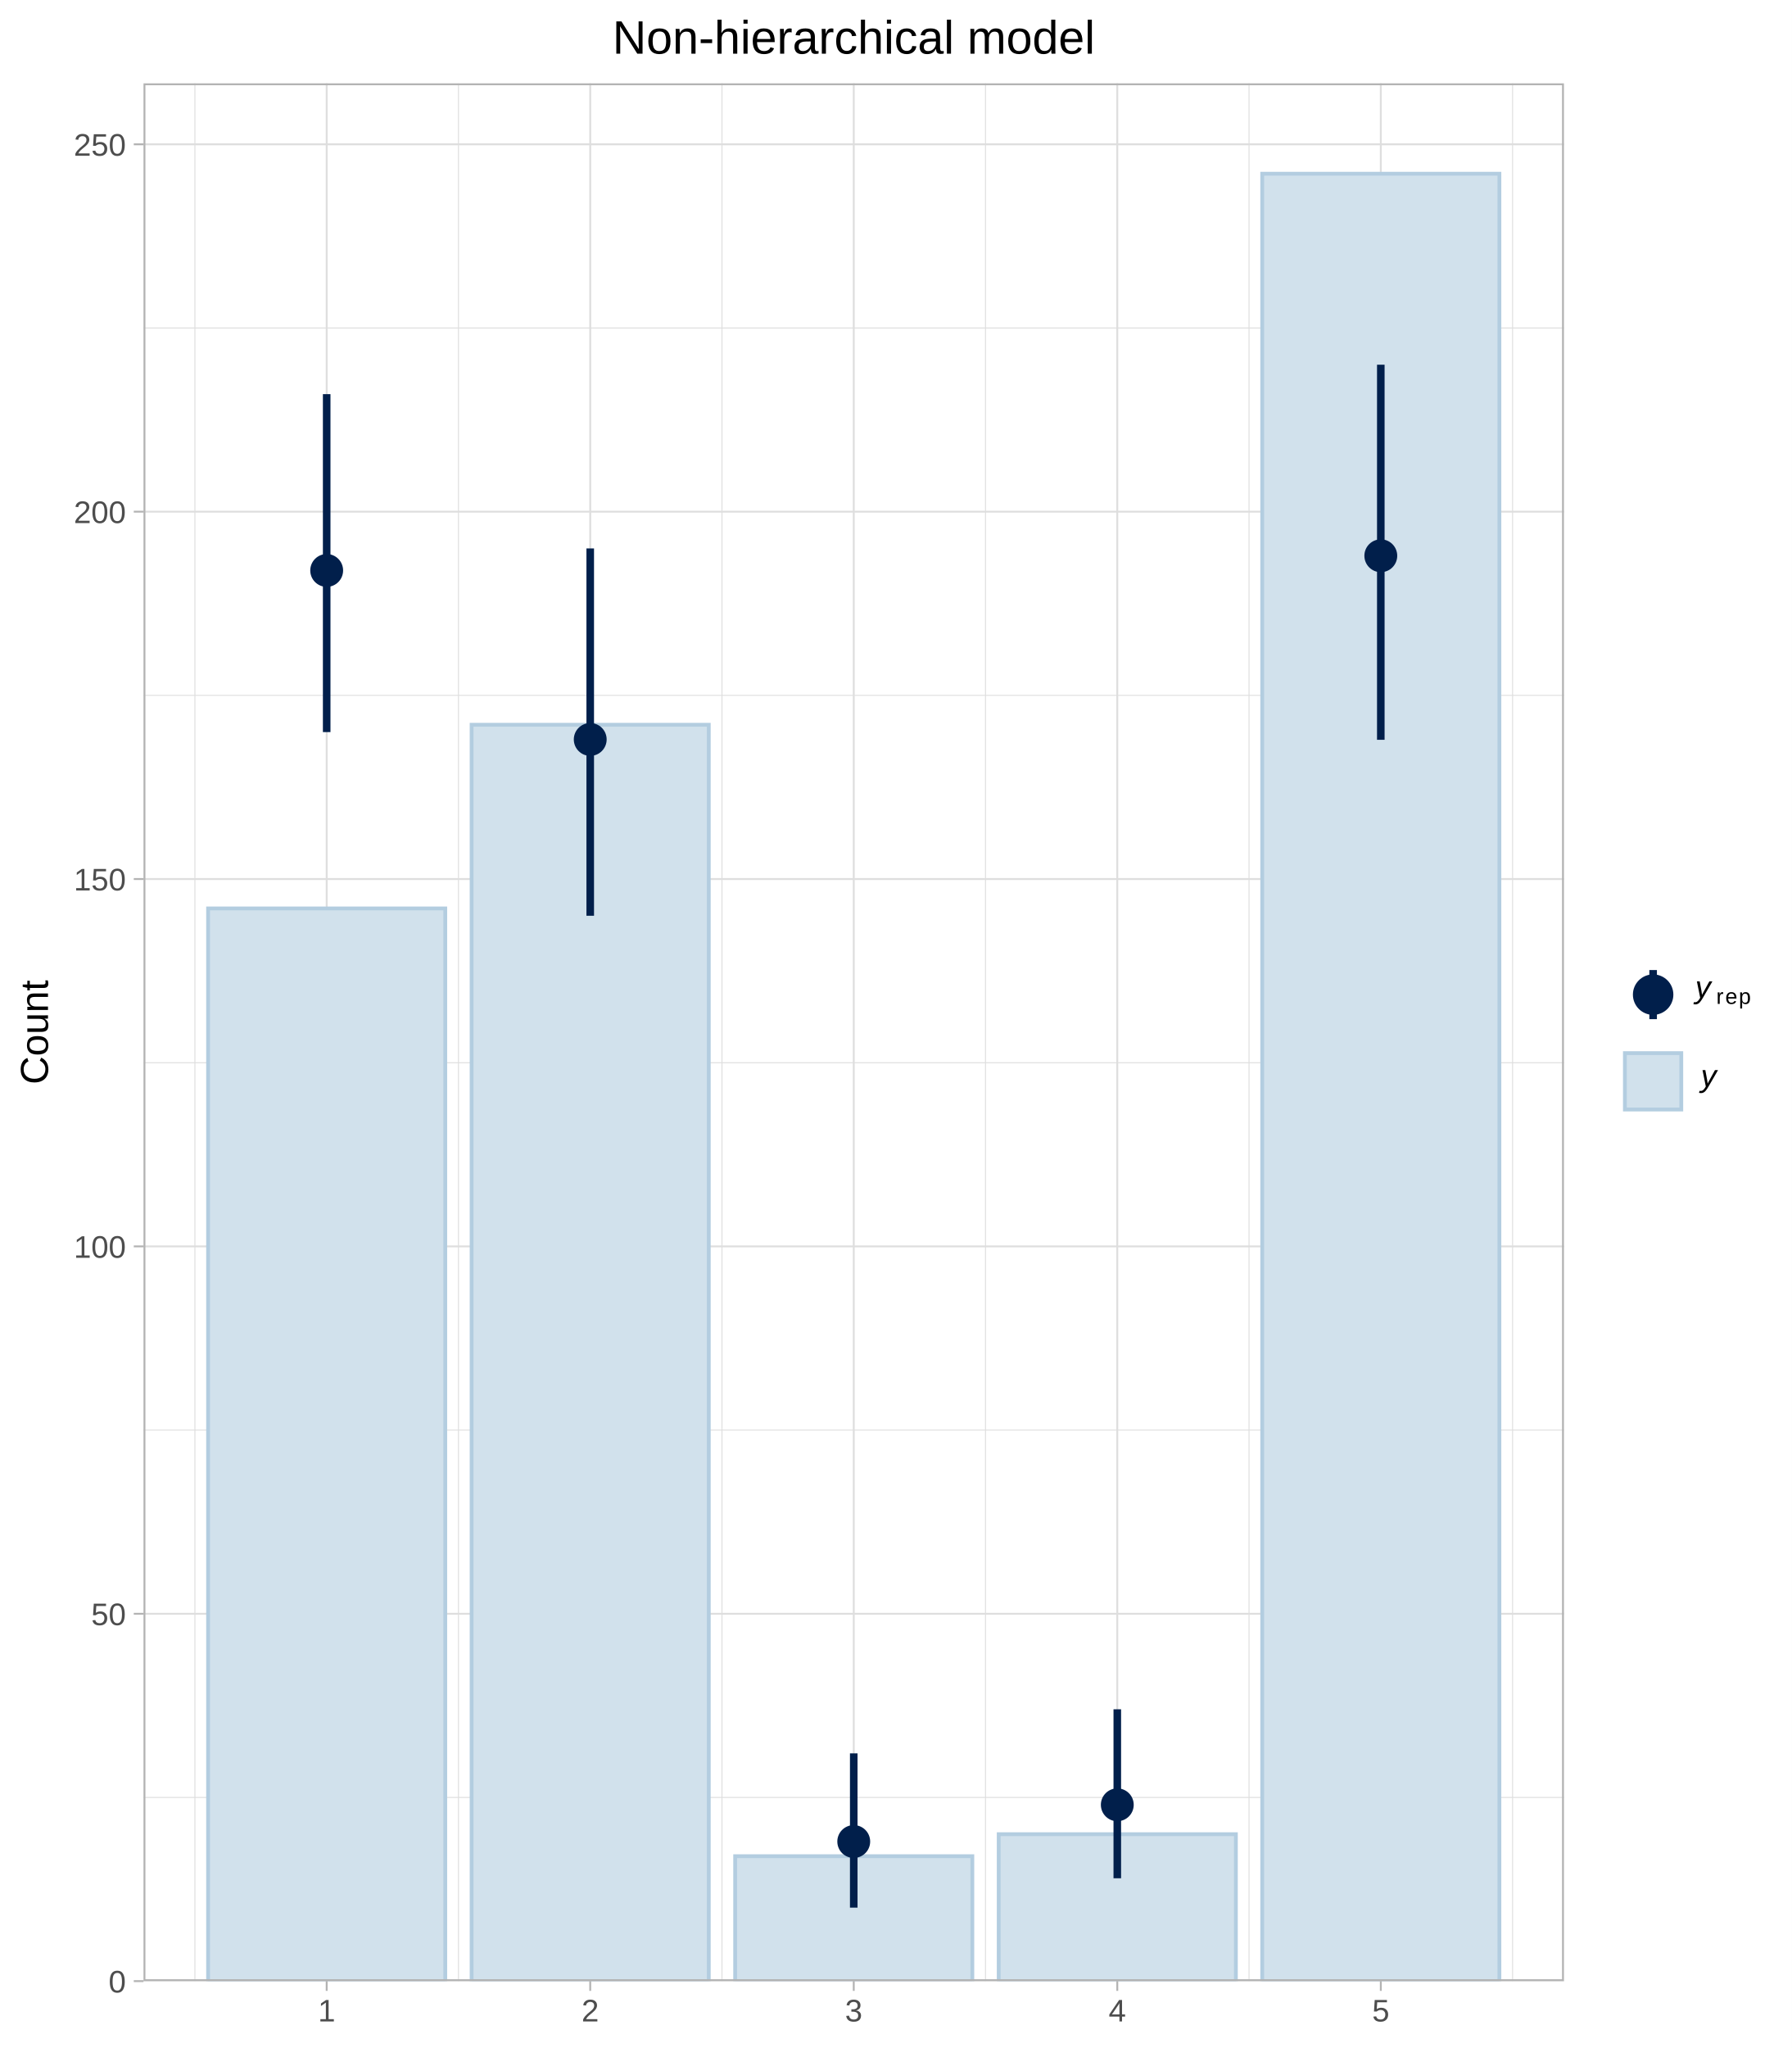
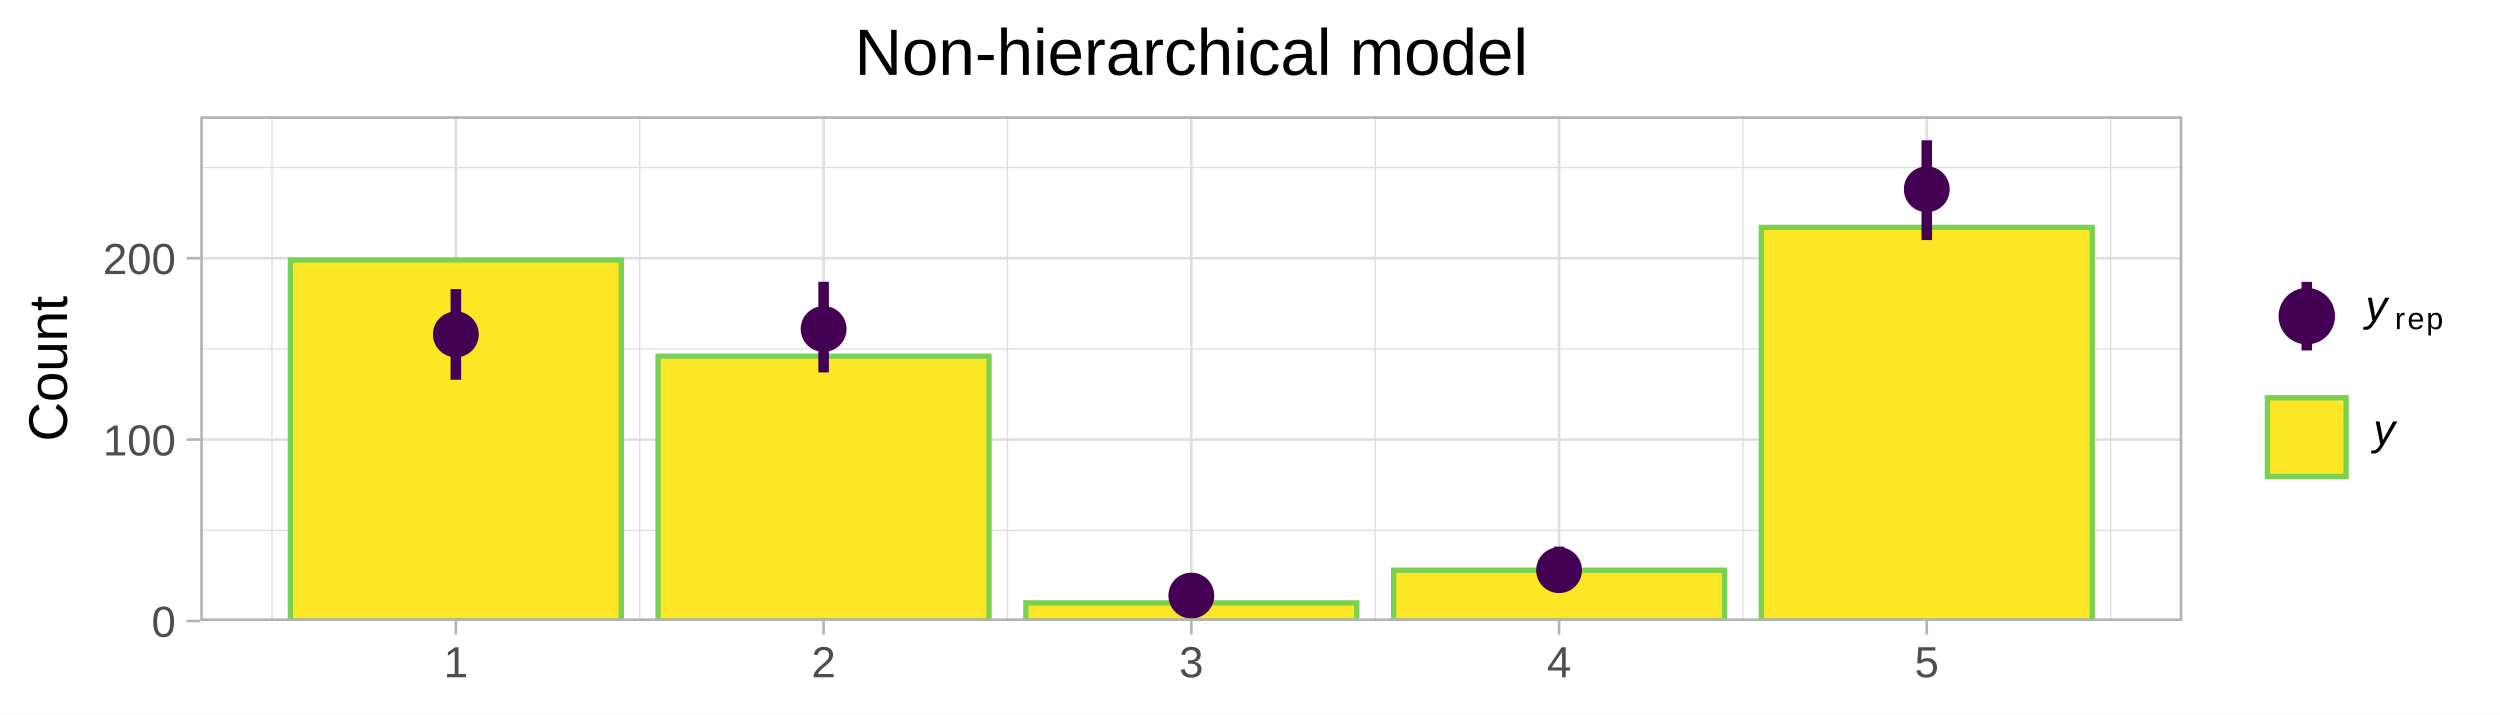
- <svg xmlns="http://www.w3.org/2000/svg" class="svglite" width="504.00pt" height="576.00pt" viewBox="0 0 504.00 576.00">
+ <svg xmlns="http://www.w3.org/2000/svg" class="svglite" width="504.00pt" height="144.00pt" viewBox="0 0 504.00 144.00">
  <defs>
    <style type="text/css">
    .svglite line, .svglite polyline, .svglite polygon, .svglite path, .svglite rect, .svglite circle {
      fill: none;
      stroke: #000000;
      stroke-linecap: round;
      stroke-linejoin: round;
      stroke-miterlimit: 10.00;
    }
  </style>
  </defs>
  <rect width="100%" height="100%" style="stroke: none; fill: #FFFFFF;" />
  <defs>
-     <clipPath id="cpMC4wMHw1MDQuMDB8MC4wMHw1NzYuMDA=">
-       <rect x="0.00" y="0.00" width="504.00" height="576.00" />
+     <clipPath id="cpMC4wMHw1MDQuMDB8MC4wMHwxNDQuMDA=">
+       <rect x="0.00" y="0.00" width="504.00" height="144.00" />
    </clipPath>
  </defs>
-   <g clip-path="url(#cpMC4wMHw1MDQuMDB8MC4wMHw1NzYuMDA=)">
-     <rect x="0" y="0.00" width="504.00" height="576.00" style="stroke-width: 1.07; stroke: #FFFFFF; fill: #FFFFFF;" />
+   <g clip-path="url(#cpMC4wMHw1MDQuMDB8MC4wMHwxNDQuMDA=)">
+     <rect x="0" y="0.00" width="504.00" height="144.00" style="stroke-width: 1.07; stroke: #FFFFFF; fill: #FFFFFF;" />
  </g>
  <defs>
-     <clipPath id="cpNDAuMzd8NDM5Ljk3fDIzLjQ0fDU1Ny4xOQ==">
-       <rect x="40.37" y="23.44" width="399.59" height="533.76" />
+     <clipPath id="cpNDAuMzd8NDM5Ljk3fDIzLjQ0fDEyNS4xOQ==">
+       <rect x="40.37" y="23.44" width="399.59" height="101.76" />
    </clipPath>
  </defs>
-   <g clip-path="url(#cpNDAuMzd8NDM5Ljk3fDIzLjQ0fDU1Ny4xOQ==)">
-     <rect x="40.37" y="23.44" width="399.59" height="533.76" style="stroke-width: 1.07; stroke: none; fill: #FFFFFF;" />
-     <polyline points="40.37,505.53 439.97,505.53 " style="stroke-width: 0.27; stroke: #DEDEDE; stroke-linecap: butt;" />
-     <polyline points="40.37,402.21 439.97,402.21 " style="stroke-width: 0.27; stroke: #DEDEDE; stroke-linecap: butt;" />
-     <polyline points="40.37,298.89 439.97,298.89 " style="stroke-width: 0.27; stroke: #DEDEDE; stroke-linecap: butt;" />
-     <polyline points="40.37,195.57 439.97,195.57 " style="stroke-width: 0.27; stroke: #DEDEDE; stroke-linecap: butt;" />
-     <polyline points="40.37,92.25 439.97,92.25 " style="stroke-width: 0.27; stroke: #DEDEDE; stroke-linecap: butt;" />
-     <polyline points="54.83,557.19 54.83,23.44 " style="stroke-width: 0.27; stroke: #DEDEDE; stroke-linecap: butt;" />
-     <polyline points="128.97,557.19 128.97,23.44 " style="stroke-width: 0.27; stroke: #DEDEDE; stroke-linecap: butt;" />
-     <polyline points="203.10,557.19 203.10,23.44 " style="stroke-width: 0.27; stroke: #DEDEDE; stroke-linecap: butt;" />
-     <polyline points="277.24,557.19 277.24,23.44 " style="stroke-width: 0.27; stroke: #DEDEDE; stroke-linecap: butt;" />
-     <polyline points="351.37,557.19 351.37,23.44 " style="stroke-width: 0.27; stroke: #DEDEDE; stroke-linecap: butt;" />
-     <polyline points="425.51,557.19 425.51,23.44 " style="stroke-width: 0.27; stroke: #DEDEDE; stroke-linecap: butt;" />
-     <polyline points="40.37,557.19 439.97,557.19 " style="stroke-width: 0.53; stroke: #DEDEDE; stroke-linecap: butt;" />
-     <polyline points="40.37,453.87 439.97,453.87 " style="stroke-width: 0.53; stroke: #DEDEDE; stroke-linecap: butt;" />
-     <polyline points="40.37,350.55 439.97,350.55 " style="stroke-width: 0.53; stroke: #DEDEDE; stroke-linecap: butt;" />
-     <polyline points="40.37,247.23 439.97,247.23 " style="stroke-width: 0.53; stroke: #DEDEDE; stroke-linecap: butt;" />
-     <polyline points="40.37,143.91 439.97,143.91 " style="stroke-width: 0.53; stroke: #DEDEDE; stroke-linecap: butt;" />
-     <polyline points="40.37,40.59 439.97,40.59 " style="stroke-width: 0.53; stroke: #DEDEDE; stroke-linecap: butt;" />
-     <polyline points="91.90,557.19 91.90,23.44 " style="stroke-width: 0.53; stroke: #DEDEDE; stroke-linecap: butt;" />
-     <polyline points="166.04,557.19 166.04,23.44 " style="stroke-width: 0.53; stroke: #DEDEDE; stroke-linecap: butt;" />
-     <polyline points="240.17,557.19 240.17,23.44 " style="stroke-width: 0.53; stroke: #DEDEDE; stroke-linecap: butt;" />
-     <polyline points="314.31,557.19 314.31,23.44 " style="stroke-width: 0.53; stroke: #DEDEDE; stroke-linecap: butt;" />
-     <polyline points="388.44,557.19 388.44,23.44 " style="stroke-width: 0.53; stroke: #DEDEDE; stroke-linecap: butt;" />
-     <rect x="58.54" y="255.50" width="66.72" height="301.70" style="stroke-width: 1.07; stroke: #B3CDE0; stroke-linecap: square; stroke-linejoin: miter; fill: #D1E1EC;" />
-     <rect x="132.67" y="203.84" width="66.72" height="353.36" style="stroke-width: 1.07; stroke: #B3CDE0; stroke-linecap: square; stroke-linejoin: miter; fill: #D1E1EC;" />
-     <rect x="206.81" y="522.06" width="66.72" height="35.13" style="stroke-width: 1.07; stroke: #B3CDE0; stroke-linecap: square; stroke-linejoin: miter; fill: #D1E1EC;" />
-     <rect x="280.95" y="515.87" width="66.72" height="41.33" style="stroke-width: 1.07; stroke: #B3CDE0; stroke-linecap: square; stroke-linejoin: miter; fill: #D1E1EC;" />
-     <rect x="355.08" y="48.86" width="66.72" height="508.34" style="stroke-width: 1.07; stroke: #B3CDE0; stroke-linecap: square; stroke-linejoin: miter; fill: #D1E1EC;" />
-     <line x1="91.90" y1="205.90" x2="91.90" y2="110.85" style="stroke-width: 2.13; stroke: #011F4B; stroke-linecap: butt;" />
-     <line x1="166.04" y1="257.56" x2="166.04" y2="154.24" style="stroke-width: 2.13; stroke: #011F4B; stroke-linecap: butt;" />
-     <line x1="240.17" y1="536.53" x2="240.17" y2="493.13" style="stroke-width: 2.13; stroke: #011F4B; stroke-linecap: butt;" />
-     <line x1="314.31" y1="528.26" x2="314.31" y2="480.74" style="stroke-width: 2.13; stroke: #011F4B; stroke-linecap: butt;" />
-     <line x1="388.44" y1="208.07" x2="388.44" y2="102.58" style="stroke-width: 2.13; stroke: #011F4B; stroke-linecap: butt;" />
-     <circle cx="91.90" cy="160.44" r="3.91" style="stroke-width: 1.42; stroke: #011F4B; fill: #011F4B;" />
-     <circle cx="166.04" cy="207.97" r="3.91" style="stroke-width: 1.42; stroke: #011F4B; fill: #011F4B;" />
-     <circle cx="240.17" cy="517.93" r="3.91" style="stroke-width: 1.42; stroke: #011F4B; fill: #011F4B;" />
-     <circle cx="314.31" cy="507.60" r="3.91" style="stroke-width: 1.42; stroke: #011F4B; fill: #011F4B;" />
-     <circle cx="388.44" cy="156.31" r="3.91" style="stroke-width: 1.42; stroke: #011F4B; fill: #011F4B;" />
-     <rect x="40.37" y="23.44" width="399.59" height="533.76" style="stroke-width: 1.07; stroke: #B3B3B3;" />
+   <g clip-path="url(#cpNDAuMzd8NDM5Ljk3fDIzLjQ0fDEyNS4xOQ==)">
+     <rect x="40.37" y="23.44" width="399.59" height="101.76" style="stroke-width: 1.07; stroke: none; fill: #FFFFFF;" />
+     <polyline points="40.37,106.91 439.97,106.91 " style="stroke-width: 0.27; stroke: #DEDEDE; stroke-linecap: butt;" />
+     <polyline points="40.37,70.34 439.97,70.34 " style="stroke-width: 0.27; stroke: #DEDEDE; stroke-linecap: butt;" />
+     <polyline points="40.37,33.77 439.97,33.77 " style="stroke-width: 0.27; stroke: #DEDEDE; stroke-linecap: butt;" />
+     <polyline points="54.83,125.19 54.83,23.44 " style="stroke-width: 0.27; stroke: #DEDEDE; stroke-linecap: butt;" />
+     <polyline points="128.97,125.19 128.97,23.44 " style="stroke-width: 0.27; stroke: #DEDEDE; stroke-linecap: butt;" />
+     <polyline points="203.10,125.19 203.10,23.44 " style="stroke-width: 0.27; stroke: #DEDEDE; stroke-linecap: butt;" />
+     <polyline points="277.24,125.19 277.24,23.44 " style="stroke-width: 0.27; stroke: #DEDEDE; stroke-linecap: butt;" />
+     <polyline points="351.37,125.19 351.37,23.44 " style="stroke-width: 0.27; stroke: #DEDEDE; stroke-linecap: butt;" />
+     <polyline points="425.51,125.19 425.51,23.44 " style="stroke-width: 0.27; stroke: #DEDEDE; stroke-linecap: butt;" />
+     <polyline points="40.37,125.19 439.97,125.19 " style="stroke-width: 0.53; stroke: #DEDEDE; stroke-linecap: butt;" />
+     <polyline points="40.37,88.62 439.97,88.62 " style="stroke-width: 0.53; stroke: #DEDEDE; stroke-linecap: butt;" />
+     <polyline points="40.37,52.05 439.97,52.05 " style="stroke-width: 0.53; stroke: #DEDEDE; stroke-linecap: butt;" />
+     <polyline points="91.90,125.19 91.90,23.44 " style="stroke-width: 0.53; stroke: #DEDEDE; stroke-linecap: butt;" />
+     <polyline points="166.04,125.19 166.04,23.44 " style="stroke-width: 0.53; stroke: #DEDEDE; stroke-linecap: butt;" />
+     <polyline points="240.17,125.19 240.17,23.44 " style="stroke-width: 0.53; stroke: #DEDEDE; stroke-linecap: butt;" />
+     <polyline points="314.31,125.19 314.31,23.44 " style="stroke-width: 0.53; stroke: #DEDEDE; stroke-linecap: butt;" />
+     <polyline points="388.44,125.19 388.44,23.44 " style="stroke-width: 0.53; stroke: #DEDEDE; stroke-linecap: butt;" />
+     <rect x="58.54" y="52.42" width="66.72" height="72.77" style="stroke-width: 1.07; stroke: #7AD151; stroke-linecap: square; stroke-linejoin: miter; fill: #FDE725;" />
+     <rect x="132.67" y="71.80" width="66.72" height="53.39" style="stroke-width: 1.07; stroke: #7AD151; stroke-linecap: square; stroke-linejoin: miter; fill: #FDE725;" />
+     <rect x="206.81" y="121.54" width="66.72" height="3.66" style="stroke-width: 1.07; stroke: #7AD151; stroke-linecap: square; stroke-linejoin: miter; fill: #FDE725;" />
+     <rect x="280.95" y="114.95" width="66.72" height="10.24" style="stroke-width: 1.07; stroke: #7AD151; stroke-linecap: square; stroke-linejoin: miter; fill: #FDE725;" />
+     <rect x="355.08" y="45.84" width="66.72" height="79.36" style="stroke-width: 1.07; stroke: #7AD151; stroke-linecap: square; stroke-linejoin: miter; fill: #FDE725;" />
+     <line x1="91.90" y1="76.56" x2="91.90" y2="58.27" style="stroke-width: 2.13; stroke: #440154; stroke-linecap: butt;" />
+     <line x1="166.04" y1="75.09" x2="166.04" y2="56.81" style="stroke-width: 2.13; stroke: #440154; stroke-linecap: butt;" />
+     <line x1="240.17" y1="122.63" x2="240.17" y2="116.42" style="stroke-width: 2.13; stroke: #440154; stroke-linecap: butt;" />
+     <line x1="314.31" y1="118.98" x2="314.31" y2="110.20" style="stroke-width: 2.13; stroke: #440154; stroke-linecap: butt;" />
+     <line x1="388.44" y1="48.40" x2="388.44" y2="28.28" style="stroke-width: 2.13; stroke: #440154; stroke-linecap: butt;" />
+     <circle cx="91.90" cy="67.41" r="3.91" style="stroke-width: 1.42; stroke: #440154; fill: #440154;" />
+     <circle cx="166.04" cy="66.32" r="3.91" style="stroke-width: 1.42; stroke: #440154; fill: #440154;" />
+     <circle cx="240.17" cy="120.07" r="3.91" style="stroke-width: 1.42; stroke: #440154; fill: #440154;" />
+     <circle cx="314.31" cy="114.95" r="3.91" style="stroke-width: 1.42; stroke: #440154; fill: #440154;" />
+     <circle cx="388.44" cy="38.16" r="3.91" style="stroke-width: 1.42; stroke: #440154; fill: #440154;" />
+     <rect x="40.37" y="23.44" width="399.59" height="101.76" style="stroke-width: 1.07; stroke: #B3B3B3;" />
  </g>
-   <g clip-path="url(#cpMC4wMHw1MDQuMDB8MC4wMHw1NzYuMDA=)">
-     <text x="35.44" y="560.40" text-anchor="end" style="font-size: 8.80px; fill: #4D4D4D; font-family: Arimo;" textLength="5.59px" lengthAdjust="spacingAndGlyphs">0</text>
-     <text x="35.44" y="457.08" text-anchor="end" style="font-size: 8.80px; fill: #4D4D4D; font-family: Arimo;" textLength="11.19px" lengthAdjust="spacingAndGlyphs">50</text>
-     <text x="35.44" y="353.76" text-anchor="end" style="font-size: 8.80px; fill: #4D4D4D; font-family: Arimo;" textLength="16.78px" lengthAdjust="spacingAndGlyphs">100</text>
-     <text x="35.44" y="250.44" text-anchor="end" style="font-size: 8.80px; fill: #4D4D4D; font-family: Arimo;" textLength="16.78px" lengthAdjust="spacingAndGlyphs">150</text>
-     <text x="35.44" y="147.12" text-anchor="end" style="font-size: 8.80px; fill: #4D4D4D; font-family: Arimo;" textLength="16.78px" lengthAdjust="spacingAndGlyphs">200</text>
-     <text x="35.44" y="43.80" text-anchor="end" style="font-size: 8.80px; fill: #4D4D4D; font-family: Arimo;" textLength="16.78px" lengthAdjust="spacingAndGlyphs">250</text>
-     <polyline points="37.63,557.19 40.37,557.19 " style="stroke-width: 0.53; stroke: #B3B3B3; stroke-linecap: butt;" />
-     <polyline points="37.63,453.87 40.37,453.87 " style="stroke-width: 0.53; stroke: #B3B3B3; stroke-linecap: butt;" />
-     <polyline points="37.63,350.55 40.37,350.55 " style="stroke-width: 0.53; stroke: #B3B3B3; stroke-linecap: butt;" />
-     <polyline points="37.63,247.23 40.37,247.23 " style="stroke-width: 0.53; stroke: #B3B3B3; stroke-linecap: butt;" />
-     <polyline points="37.63,143.91 40.37,143.91 " style="stroke-width: 0.53; stroke: #B3B3B3; stroke-linecap: butt;" />
-     <polyline points="37.63,40.59 40.37,40.59 " style="stroke-width: 0.53; stroke: #B3B3B3; stroke-linecap: butt;" />
-     <polyline points="91.90,559.93 91.90,557.19 " style="stroke-width: 0.53; stroke: #B3B3B3; stroke-linecap: butt;" />
-     <polyline points="166.04,559.93 166.04,557.19 " style="stroke-width: 0.53; stroke: #B3B3B3; stroke-linecap: butt;" />
-     <polyline points="240.17,559.93 240.17,557.19 " style="stroke-width: 0.53; stroke: #B3B3B3; stroke-linecap: butt;" />
-     <polyline points="314.31,559.93 314.31,557.19 " style="stroke-width: 0.53; stroke: #B3B3B3; stroke-linecap: butt;" />
-     <polyline points="388.44,559.93 388.44,557.19 " style="stroke-width: 0.53; stroke: #B3B3B3; stroke-linecap: butt;" />
-     <text x="91.90" y="568.54" text-anchor="middle" style="font-size: 8.80px; fill: #4D4D4D; font-family: Arimo;" textLength="5.59px" lengthAdjust="spacingAndGlyphs">1</text>
-     <text x="166.04" y="568.54" text-anchor="middle" style="font-size: 8.80px; fill: #4D4D4D; font-family: Arimo;" textLength="5.59px" lengthAdjust="spacingAndGlyphs">2</text>
-     <text x="240.17" y="568.54" text-anchor="middle" style="font-size: 8.80px; fill: #4D4D4D; font-family: Arimo;" textLength="5.59px" lengthAdjust="spacingAndGlyphs">3</text>
-     <text x="314.31" y="568.54" text-anchor="middle" style="font-size: 8.80px; fill: #4D4D4D; font-family: Arimo;" textLength="5.59px" lengthAdjust="spacingAndGlyphs">4</text>
-     <text x="388.44" y="568.54" text-anchor="middle" style="font-size: 8.80px; fill: #4D4D4D; font-family: Arimo;" textLength="5.59px" lengthAdjust="spacingAndGlyphs">5</text>
-     <text transform="translate(13.50,290.32) rotate(-90)" text-anchor="middle" style="font-size: 11.00px; font-family: Arimo;" textLength="32.67px" lengthAdjust="spacingAndGlyphs">Count</text>
-     <rect x="450.93" y="262.39" width="47.59" height="31.47" style="stroke-width: 1.07; stroke: none; fill: #FFFFFF;" />
-     <rect x="456.41" y="271.10" width="17.28" height="17.28" style="stroke-width: 1.07; stroke: none; fill: #FFFFFF;" />
-     <line x1="465.05" y1="286.65" x2="465.05" y2="272.83" style="stroke-width: 2.13; stroke: #011F4B; stroke-linecap: butt;" />
-     <circle cx="465.05" cy="279.74" r="4.98" style="stroke-width: 1.42; stroke: #011F4B; fill: #011F4B;" />
-     <text x="476.88" y="280.66" style="font-size: 8.80px; font-style: italic; font-family: Arimo;" textLength="5.21px" lengthAdjust="spacingAndGlyphs">y</text>
-     <text x="482.81" y="282.35" style="font-size: 6.16px; font-family: Arimo;" textLength="2.53px" lengthAdjust="spacingAndGlyphs">r</text>
-     <text x="485.34" y="282.35" style="font-size: 6.16px; font-family: Arimo;" textLength="3.79px" lengthAdjust="spacingAndGlyphs">e</text>
-     <text x="489.13" y="282.35" style="font-size: 6.16px; font-family: Arimo;" textLength="3.91px" lengthAdjust="spacingAndGlyphs">p</text>
-     <rect x="450.93" y="286.77" width="38.22" height="31.47" style="stroke-width: 1.07; stroke: none; fill: #FFFFFF;" />
-     <rect x="456.41" y="295.48" width="17.28" height="17.28" style="stroke-width: 1.07; stroke: none; fill: #FFFFFF;" />
-     <rect x="457.11" y="296.19" width="15.86" height="15.86" style="stroke-width: 1.07; stroke: #B3CDE0; stroke-linecap: square; stroke-linejoin: miter; fill: #D1E1EC;" />
-     <text x="478.46" y="305.61" style="font-size: 8.80px; font-style: italic; font-family: Arimo;" textLength="5.21px" lengthAdjust="spacingAndGlyphs">y</text>
+   <g clip-path="url(#cpMC4wMHw1MDQuMDB8MC4wMHwxNDQuMDA=)">
+     <text x="35.44" y="128.40" text-anchor="end" style="font-size: 8.80px; fill: #4D4D4D; font-family: Arimo;" textLength="5.59px" lengthAdjust="spacingAndGlyphs">0</text>
+     <text x="35.44" y="91.83" text-anchor="end" style="font-size: 8.80px; fill: #4D4D4D; font-family: Arimo;" textLength="16.78px" lengthAdjust="spacingAndGlyphs">100</text>
+     <text x="35.44" y="55.26" text-anchor="end" style="font-size: 8.80px; fill: #4D4D4D; font-family: Arimo;" textLength="16.78px" lengthAdjust="spacingAndGlyphs">200</text>
+     <polyline points="37.63,125.19 40.37,125.19 " style="stroke-width: 0.53; stroke: #B3B3B3; stroke-linecap: butt;" />
+     <polyline points="37.63,88.62 40.37,88.62 " style="stroke-width: 0.53; stroke: #B3B3B3; stroke-linecap: butt;" />
+     <polyline points="37.63,52.05 40.37,52.05 " style="stroke-width: 0.53; stroke: #B3B3B3; stroke-linecap: butt;" />
+     <polyline points="91.90,127.93 91.90,125.19 " style="stroke-width: 0.53; stroke: #B3B3B3; stroke-linecap: butt;" />
+     <polyline points="166.04,127.93 166.04,125.19 " style="stroke-width: 0.53; stroke: #B3B3B3; stroke-linecap: butt;" />
+     <polyline points="240.17,127.93 240.17,125.19 " style="stroke-width: 0.53; stroke: #B3B3B3; stroke-linecap: butt;" />
+     <polyline points="314.31,127.93 314.31,125.19 " style="stroke-width: 0.53; stroke: #B3B3B3; stroke-linecap: butt;" />
+     <polyline points="388.44,127.93 388.44,125.19 " style="stroke-width: 0.53; stroke: #B3B3B3; stroke-linecap: butt;" />
+     <text x="91.90" y="136.54" text-anchor="middle" style="font-size: 8.80px; fill: #4D4D4D; font-family: Arimo;" textLength="5.59px" lengthAdjust="spacingAndGlyphs">1</text>
+     <text x="166.04" y="136.54" text-anchor="middle" style="font-size: 8.80px; fill: #4D4D4D; font-family: Arimo;" textLength="5.59px" lengthAdjust="spacingAndGlyphs">2</text>
+     <text x="240.17" y="136.54" text-anchor="middle" style="font-size: 8.80px; fill: #4D4D4D; font-family: Arimo;" textLength="5.59px" lengthAdjust="spacingAndGlyphs">3</text>
+     <text x="314.31" y="136.54" text-anchor="middle" style="font-size: 8.80px; fill: #4D4D4D; font-family: Arimo;" textLength="5.59px" lengthAdjust="spacingAndGlyphs">4</text>
+     <text x="388.44" y="136.54" text-anchor="middle" style="font-size: 8.80px; fill: #4D4D4D; font-family: Arimo;" textLength="5.59px" lengthAdjust="spacingAndGlyphs">5</text>
+     <text transform="translate(13.50,74.32) rotate(-90)" text-anchor="middle" style="font-size: 11.00px; font-family: Arimo;" textLength="32.67px" lengthAdjust="spacingAndGlyphs">Count</text>
+     <rect x="450.93" y="46.39" width="47.59" height="31.47" style="stroke-width: 1.07; stroke: none; fill: #FFFFFF;" />
+     <rect x="456.41" y="55.10" width="17.28" height="17.28" style="stroke-width: 1.07; stroke: none; fill: #FFFFFF;" />
+     <line x1="465.05" y1="70.65" x2="465.05" y2="56.83" style="stroke-width: 2.13; stroke: #440154; stroke-linecap: butt;" />
+     <circle cx="465.05" cy="63.74" r="4.98" style="stroke-width: 1.42; stroke: #440154; fill: #440154;" />
+     <text x="476.88" y="64.66" style="font-size: 8.80px; font-style: italic; font-family: Arimo;" textLength="5.21px" lengthAdjust="spacingAndGlyphs">y</text>
+     <text x="482.81" y="66.35" style="font-size: 6.16px; font-family: Arimo;" textLength="2.53px" lengthAdjust="spacingAndGlyphs">r</text>
+     <text x="485.34" y="66.35" style="font-size: 6.16px; font-family: Arimo;" textLength="3.79px" lengthAdjust="spacingAndGlyphs">e</text>
+     <text x="489.13" y="66.35" style="font-size: 6.16px; font-family: Arimo;" textLength="3.91px" lengthAdjust="spacingAndGlyphs">p</text>
+     <rect x="450.93" y="70.77" width="38.22" height="31.47" style="stroke-width: 1.07; stroke: none; fill: #FFFFFF;" />
+     <rect x="456.41" y="79.48" width="17.28" height="17.28" style="stroke-width: 1.07; stroke: none; fill: #FFFFFF;" />
+     <rect x="457.11" y="80.19" width="15.86" height="15.86" style="stroke-width: 1.07; stroke: #7AD151; stroke-linecap: square; stroke-linejoin: miter; fill: #FDE725;" />
+     <text x="478.46" y="89.61" style="font-size: 8.80px; font-style: italic; font-family: Arimo;" textLength="5.21px" lengthAdjust="spacingAndGlyphs">y</text>
    <text x="240.17" y="15.10" text-anchor="middle" style="font-size: 13.20px; font-family: Arimo;" textLength="153.37px" lengthAdjust="spacingAndGlyphs">Non-hierarchical model</text>
  </g>
</svg>
